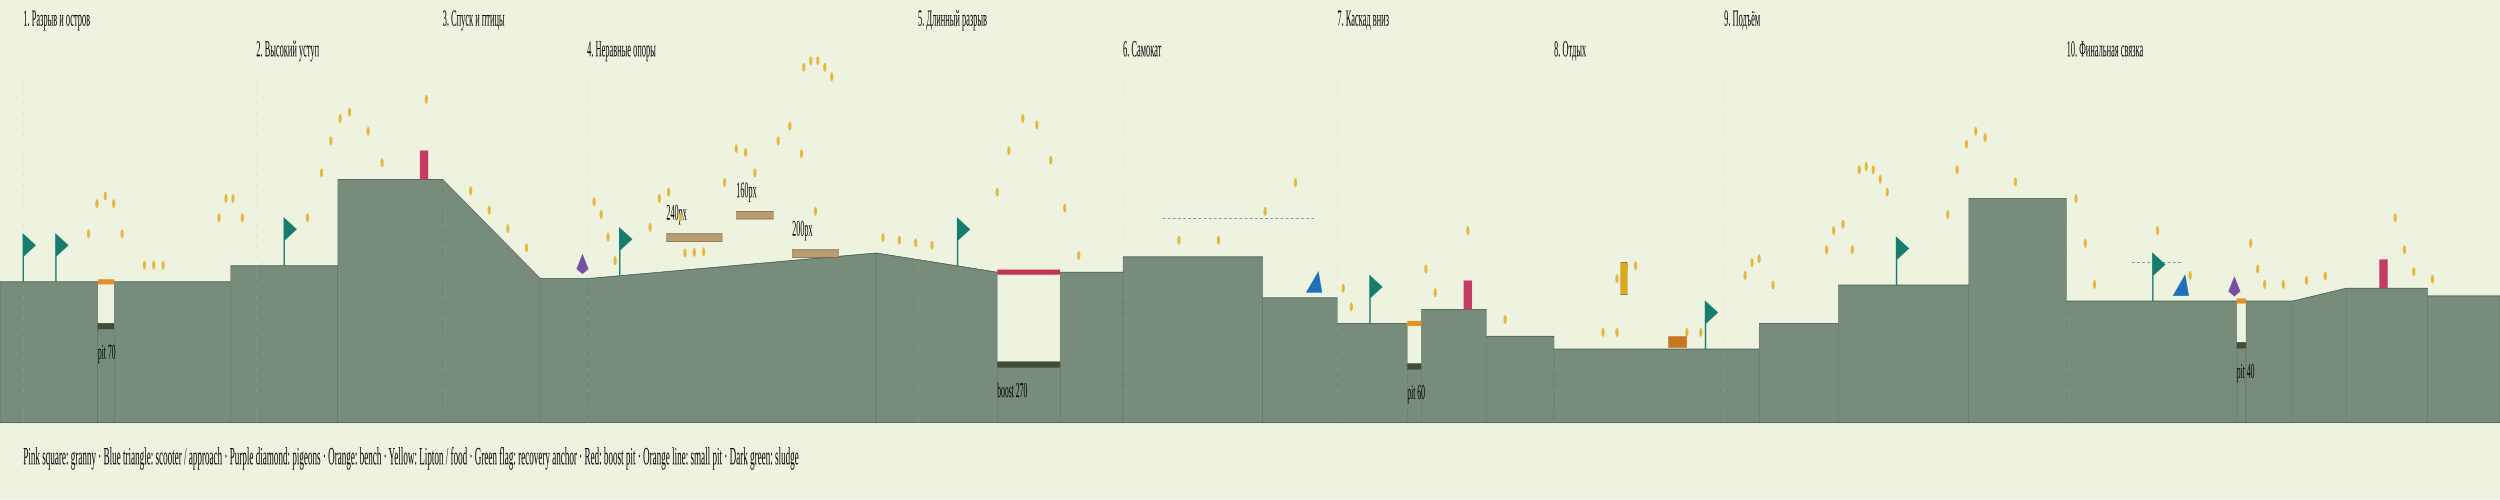
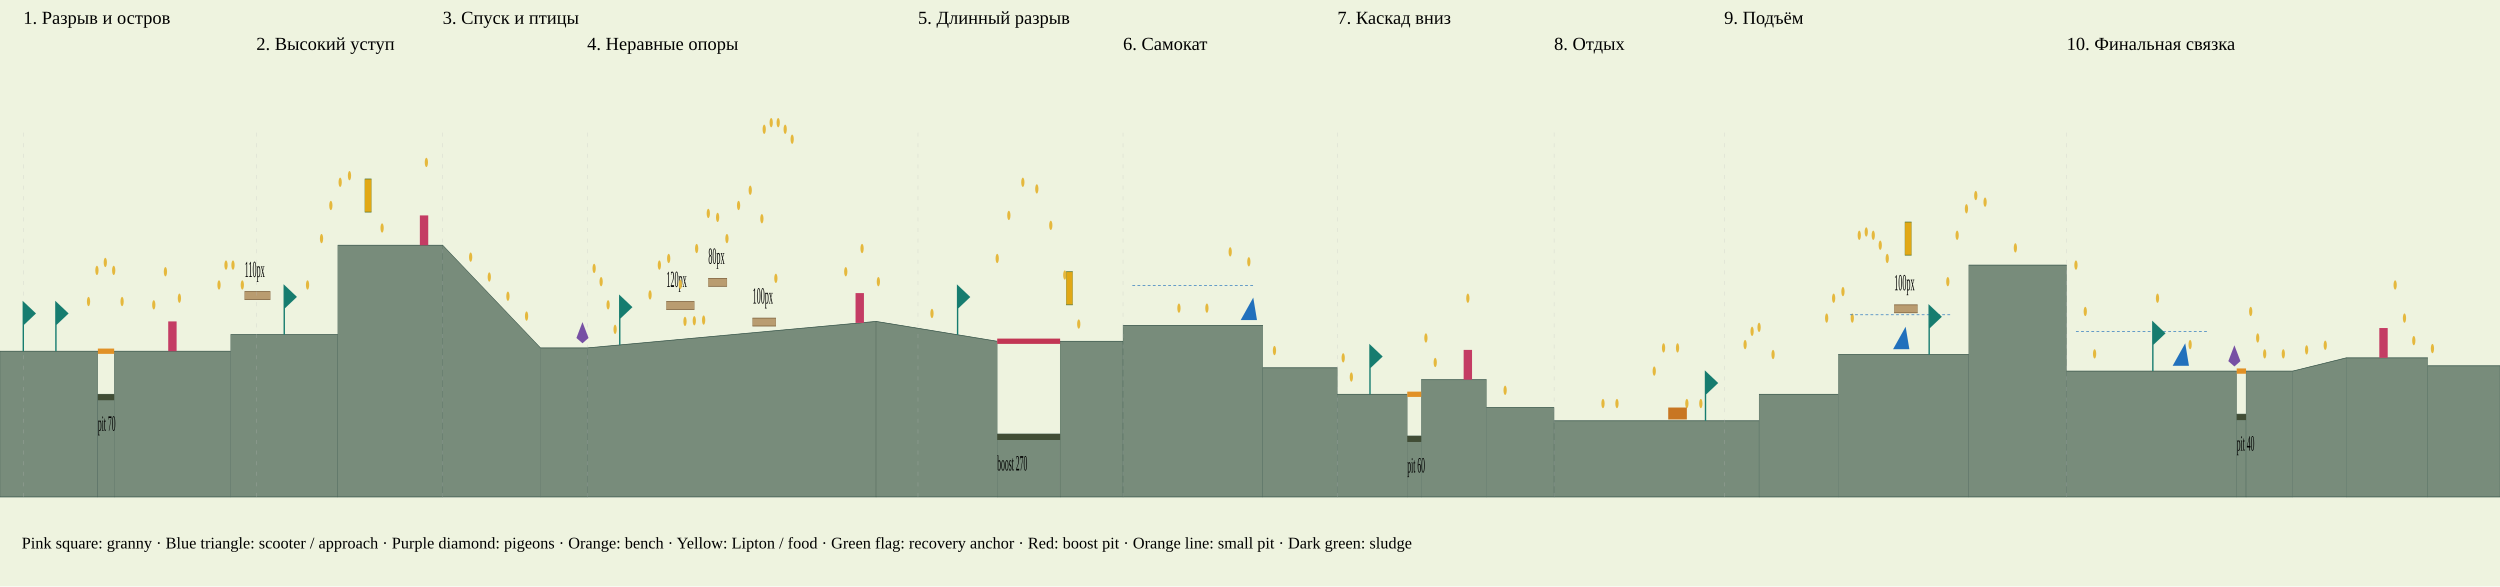
- <svg xmlns="http://www.w3.org/2000/svg" width="2302" height="460" viewBox="0 0 10730 780" preserveAspectRatio="none">
+ <svg xmlns="http://www.w3.org/2000/svg" width="2302" height="540" viewBox="0 0 2302 540">
  <rect width="100%" height="100%" fill="#eef3df" />
-   <path d="M0,440L420,440V660H0Z" fill="#788c7b" stroke="#29483e" />
-   <path d="M420,505L490,505V660H420Z" fill="#788c7b" stroke="#29483e" />
-   <path d="M490,440L990,440V660H490Z" fill="#788c7b" stroke="#29483e" />
-   <path d="M990,415L1450,415V660H990Z" fill="#788c7b" stroke="#29483e" />
-   <path d="M1450,280L1900,280V660H1450Z" fill="#788c7b" stroke="#29483e" />
-   <path d="M1900,280L2320,435V660H1900Z" fill="#788c7b" stroke="#29483e" />
-   <path d="M2320,435L2520,435V660H2320Z" fill="#788c7b" stroke="#29483e" />
-   <path d="M2520,435L3760,395V660H2520Z" fill="#788c7b" stroke="#29483e" />
-   <path d="M3760,395L4280,425V660H3760Z" fill="#788c7b" stroke="#29483e" />
-   <path d="M4280,565L4550,565V660H4280Z" fill="#788c7b" stroke="#29483e" />
-   <path d="M4550,425L4820,425V660H4550Z" fill="#788c7b" stroke="#29483e" />
-   <path d="M4820,401L5420,401V660H4820Z" fill="#788c7b" stroke="#29483e" />
-   <path d="M5420,465L5740,465V660H5420Z" fill="#788c7b" stroke="#29483e" />
-   <path d="M5740,505L6040,505V660H5740Z" fill="#788c7b" stroke="#29483e" />
-   <path d="M6040,568L6100,568V660H6040Z" fill="#788c7b" stroke="#29483e" />
-   <path d="M6100,483L6380,483V660H6100Z" fill="#788c7b" stroke="#29483e" />
-   <path d="M6380,525L6670,525V660H6380Z" fill="#788c7b" stroke="#29483e" />
-   <path d="M6670,545L7550,545V660H6670Z" fill="#788c7b" stroke="#29483e" />
-   <path d="M7550,505L7890,505V660H7550Z" fill="#788c7b" stroke="#29483e" />
-   <path d="M7890,445L8450,445V660H7890Z" fill="#788c7b" stroke="#29483e" />
-   <path d="M8450,310L8870,310V660H8450Z" fill="#788c7b" stroke="#29483e" />
-   <path d="M8870,470L9600,470V660H8870Z" fill="#788c7b" stroke="#29483e" />
-   <path d="M9600,535L9640,535V660H9600Z" fill="#788c7b" stroke="#29483e" />
-   <path d="M9640,470L9840,470V660H9640Z" fill="#788c7b" stroke="#29483e" />
-   <path d="M9840,470L10070,450V660H9840Z" fill="#788c7b" stroke="#29483e" />
-   <path d="M10070,450L10420,450V660H10070Z" fill="#788c7b" stroke="#29483e" />
-   <path d="M10420,462L10730,462V660H10420Z" fill="#788c7b" stroke="#29483e" />
-   <rect x="420" y="505" width="70" height="9" fill="#414d35" />
-   <path d="M420,440h70" stroke="#e19126" stroke-width="8" />
-   <text x="420" y="560" font-size="33">pit 70</text>
-   <rect x="4280" y="565" width="270" height="9" fill="#414d35" />
-   <path d="M4280,424.942h270" stroke="#c23654" stroke-width="8" />
-   <text x="4280" y="620" font-size="33">boost 270</text>
-   <rect x="6040" y="568" width="60" height="9" fill="#414d35" />
-   <path d="M6040,505h60" stroke="#e19126" stroke-width="8" />
-   <text x="6040" y="623" font-size="33">pit 60</text>
-   <rect x="9600" y="535" width="40" height="9" fill="#414d35" />
-   <path d="M9600,470h40" stroke="#e19126" stroke-width="8" />
-   <text x="9600" y="590" font-size="33">pit 40</text>
-   <rect x="2860" y="365" width="240" height="12" fill="#b99c70" stroke="#70512c" />
-   <text x="2860" y="343" font-size="35">240px</text>
-   <rect x="3160" y="330" width="160" height="12" fill="#b99c70" stroke="#70512c" />
-   <text x="3160" y="308" font-size="35">160px</text>
-   <rect x="3400" y="390" width="200" height="12" fill="#b99c70" stroke="#70512c" />
-   <text x="3400" y="368" font-size="35">200px</text>
-   <text x="100" y="40" font-size="36">1. Разрыв и остров</text>
-   <path d="M100,110V660" stroke="#bbb" stroke-dasharray="6 10" />
-   <text x="1100" y="88" font-size="36">2. Высокий уступ</text>
-   <path d="M1100,110V660" stroke="#bbb" stroke-dasharray="6 10" />
-   <text x="1900" y="40" font-size="36">3. Спуск и птицы</text>
-   <path d="M1900,110V660" stroke="#bbb" stroke-dasharray="6 10" />
-   <text x="2520" y="88" font-size="36">4. Неравные опоры</text>
-   <path d="M2520,110V660" stroke="#bbb" stroke-dasharray="6 10" />
-   <text x="3940" y="40" font-size="36">5. Длинный разрыв</text>
-   <path d="M3940,110V660" stroke="#bbb" stroke-dasharray="6 10" />
-   <text x="4820" y="88" font-size="36">6. Самокат</text>
-   <path d="M4820,110V660" stroke="#bbb" stroke-dasharray="6 10" />
-   <text x="5740" y="40" font-size="36">7. Каскад вниз</text>
-   <path d="M5740,110V660" stroke="#bbb" stroke-dasharray="6 10" />
-   <text x="6670" y="88" font-size="36">8. Отдых</text>
-   <path d="M6670,110V660" stroke="#bbb" stroke-dasharray="6 10" />
-   <text x="7400" y="40" font-size="36">9. Подъём</text>
-   <path d="M7400,110V660" stroke="#bbb" stroke-dasharray="6 10" />
-   <text x="8870" y="88" font-size="36">10. Финальная связка</text>
-   <path d="M8870,110V660" stroke="#bbb" stroke-dasharray="6 10" />
-   <circle cx="380" cy="365" r="7" fill="#e5b83d" />
-   <circle cx="416" cy="318" r="7" fill="#e5b83d" />
-   <circle cx="452" cy="306" r="7" fill="#e5b83d" />
-   <circle cx="488" cy="318" r="7" fill="#e5b83d" />
-   <circle cx="524" cy="365" r="7" fill="#e5b83d" />
-   <circle cx="620" cy="414" r="7" fill="#e5b83d" />
-   <circle cx="660" cy="414" r="7" fill="#e5b83d" />
-   <circle cx="700" cy="414" r="7" fill="#e5b83d" />
-   <circle cx="940" cy="340" r="7" fill="#e5b83d" />
-   <circle cx="970" cy="310" r="7" fill="#e5b83d" />
-   <circle cx="1000" cy="310" r="7" fill="#e5b83d" />
-   <circle cx="1040" cy="340" r="7" fill="#e5b83d" />
-   <circle cx="1320" cy="340" r="7" fill="#e5b83d" />
-   <circle cx="1380" cy="270" r="7" fill="#e5b83d" />
-   <circle cx="1420" cy="220" r="7" fill="#e5b83d" />
-   <circle cx="1460" cy="185" r="7" fill="#e5b83d" />
-   <circle cx="1500" cy="175" r="7" fill="#e5b83d" />
-   <circle cx="1580" cy="205" r="7" fill="#e5b83d" />
-   <circle cx="1640" cy="254" r="7" fill="#e5b83d" />
-   <circle cx="1830" cy="155" r="7" fill="#e5b83d" />
-   <circle cx="2020" cy="298" r="7" fill="#e5b83d" />
-   <circle cx="2100" cy="328" r="7" fill="#e5b83d" />
-   <circle cx="2180" cy="357" r="7" fill="#e5b83d" />
-   <circle cx="2260" cy="387" r="7" fill="#e5b83d" />
-   <circle cx="2550" cy="315" r="7" fill="#e5b83d" />
-   <circle cx="2580" cy="335" r="7" fill="#e5b83d" />
-   <circle cx="2610" cy="370" r="7" fill="#e5b83d" />
-   <circle cx="2640" cy="407" r="7" fill="#e5b83d" />
-   <circle cx="2790" cy="355" r="7" fill="#e5b83d" />
-   <circle cx="2830" cy="310" r="7" fill="#e5b83d" />
-   <circle cx="2870" cy="300" r="7" fill="#e5b83d" />
-   <circle cx="2920" cy="339" r="7" fill="#e5b83d" />
-   <circle cx="3110" cy="285" r="7" fill="#e5b83d" />
-   <circle cx="3160" cy="232" r="7" fill="#e5b83d" />
-   <circle cx="3200" cy="238" r="7" fill="#e5b83d" />
-   <circle cx="3240" cy="270" r="7" fill="#e5b83d" />
-   <circle cx="3340" cy="220" r="7" fill="#e5b83d" />
-   <circle cx="3390" cy="197" r="7" fill="#e5b83d" />
-   <circle cx="3440" cy="240" r="7" fill="#e5b83d" />
-   <circle cx="3500" cy="330" r="7" fill="#e5b83d" />
-   <circle cx="3450" cy="105" r="7" fill="#e5b83d" />
-   <circle cx="3480" cy="95" r="7" fill="#e5b83d" />
-   <circle cx="3510" cy="95" r="7" fill="#e5b83d" />
-   <circle cx="3540" cy="105" r="7" fill="#e5b83d" />
-   <circle cx="3570" cy="120" r="7" fill="#e5b83d" />
-   <circle cx="2940" cy="395" r="7" fill="#e5b83d" />
-   <circle cx="2980" cy="394" r="7" fill="#e5b83d" />
-   <circle cx="3020" cy="393" r="7" fill="#e5b83d" />
-   <circle cx="3790" cy="371" r="7" fill="#e5b83d" />
-   <circle cx="3860" cy="375" r="7" fill="#e5b83d" />
-   <circle cx="3930" cy="379" r="7" fill="#e5b83d" />
-   <circle cx="4000" cy="383" r="7" fill="#e5b83d" />
-   <circle cx="4280" cy="300" r="7" fill="#e5b83d" />
-   <circle cx="4330" cy="235" r="7" fill="#e5b83d" />
-   <circle cx="4390" cy="185" r="7" fill="#e5b83d" />
-   <circle cx="4450" cy="195" r="7" fill="#e5b83d" />
-   <circle cx="4510" cy="250" r="7" fill="#e5b83d" />
-   <circle cx="4570" cy="325" r="7" fill="#e5b83d" />
-   <circle cx="4630" cy="399" r="7" fill="#e5b83d" />
-   <circle cx="5060" cy="375" r="7" fill="#e5b83d" />
-   <circle cx="5230" cy="375" r="7" fill="#e5b83d" />
-   <circle cx="5430" cy="330" r="7" fill="#e5b83d" />
-   <circle cx="5560" cy="285" r="7" fill="#e5b83d" />
-   <circle cx="5650" cy="439" r="7" fill="#e5b83d" />
-   <circle cx="5765" cy="450" r="7" fill="#e5b83d" />
-   <circle cx="5800" cy="479" r="7" fill="#e5b83d" />
-   <circle cx="6120" cy="420" r="7" fill="#e5b83d" />
-   <circle cx="6160" cy="457" r="7" fill="#e5b83d" />
-   <circle cx="6300" cy="360" r="7" fill="#e5b83d" />
-   <circle cx="6460" cy="499" r="7" fill="#e5b83d" />
-   <circle cx="6880" cy="519" r="7" fill="#e5b83d" />
-   <circle cx="6940" cy="519" r="7" fill="#e5b83d" />
-   <circle cx="6940" cy="435" r="7" fill="#e5b83d" />
-   <circle cx="6980" cy="415" r="7" fill="#e5b83d" />
-   <circle cx="7020" cy="415" r="7" fill="#e5b83d" />
-   <circle cx="7240" cy="519" r="7" fill="#e5b83d" />
-   <circle cx="7300" cy="519" r="7" fill="#e5b83d" />
-   <circle cx="7490" cy="430" r="7" fill="#e5b83d" />
-   <circle cx="7520" cy="410" r="7" fill="#e5b83d" />
-   <circle cx="7550" cy="404" r="7" fill="#e5b83d" />
-   <circle cx="7610" cy="445" r="7" fill="#e5b83d" />
-   <circle cx="7840" cy="390" r="7" fill="#e5b83d" />
-   <circle cx="7870" cy="360" r="7" fill="#e5b83d" />
-   <circle cx="7910" cy="350" r="7" fill="#e5b83d" />
-   <circle cx="7950" cy="390" r="7" fill="#e5b83d" />
-   <circle cx="7980" cy="265" r="7" fill="#e5b83d" />
-   <circle cx="8010" cy="260" r="7" fill="#e5b83d" />
-   <circle cx="8040" cy="265" r="7" fill="#e5b83d" />
-   <circle cx="8070" cy="280" r="7" fill="#e5b83d" />
-   <circle cx="8100" cy="300" r="7" fill="#e5b83d" />
-   <circle cx="8360" cy="335" r="7" fill="#e5b83d" />
-   <circle cx="8400" cy="265" r="7" fill="#e5b83d" />
-   <circle cx="8440" cy="225" r="7" fill="#e5b83d" />
-   <circle cx="8480" cy="205" r="7" fill="#e5b83d" />
-   <circle cx="8520" cy="215" r="7" fill="#e5b83d" />
-   <circle cx="8650" cy="284" r="7" fill="#e5b83d" />
-   <circle cx="8910" cy="310" r="7" fill="#e5b83d" />
-   <circle cx="8950" cy="380" r="7" fill="#e5b83d" />
-   <circle cx="8990" cy="444" r="7" fill="#e5b83d" />
-   <circle cx="9260" cy="360" r="7" fill="#e5b83d" />
-   <circle cx="9400" cy="430" r="7" fill="#e5b83d" />
-   <circle cx="9660" cy="380" r="7" fill="#e5b83d" />
-   <circle cx="9690" cy="420" r="7" fill="#e5b83d" />
-   <circle cx="9720" cy="444" r="7" fill="#e5b83d" />
-   <circle cx="9800" cy="444" r="7" fill="#e5b83d" />
-   <circle cx="9900" cy="438" r="7" fill="#e5b83d" />
-   <circle cx="9980" cy="431" r="7" fill="#e5b83d" />
-   <circle cx="10280" cy="340" r="7" fill="#e5b83d" />
-   <circle cx="10320" cy="390" r="7" fill="#e5b83d" />
-   <circle cx="10360" cy="424" r="7" fill="#e5b83d" />
-   <circle cx="10440" cy="436" r="7" fill="#e5b83d" />
-   <rect x="1802" y="235" width="36" height="45" fill="#c43c64" />
-   <rect x="6282" y="438" width="36" height="45" fill="#c43c64" />
-   <rect x="10212" y="405" width="36" height="45" fill="#c43c64" />
-   <path d="M5605,457h70l-16,-34z" fill="#2170bc" />
-   <path d="M4990,341h650" stroke="#2170bc" stroke-dasharray="12 10" />
-   <path d="M9325,462h70l-16,-34z" fill="#2170bc" />
-   <path d="M9150,410h210" stroke="#2170bc" stroke-dasharray="12 10" />
-   <path d="M2474,420l26,-24 26,24 -26,8z" fill="#7750a4" />
-   <path d="M9564,455l26,-24 26,24 -26,8z" fill="#7750a4" />
-   <rect x="7160" y="525" width="80" height="18" fill="#c87622" />
-   <rect x="6956" y="410" width="28" height="50" fill="#e1a815" stroke="#446d32" />
-   <path d="M100,440v-72l45,15 -45,15" fill="#167c6f" stroke="#167c6f" stroke-width="6" />
-   <path d="M240,440v-72l45,15 -45,15" fill="#167c6f" stroke="#167c6f" stroke-width="6" />
-   <path d="M1220,415v-72l45,15 -45,15" fill="#167c6f" stroke="#167c6f" stroke-width="6" />
-   <path d="M2660,430.484v-72l45,15 -45,15" fill="#167c6f" stroke="#167c6f" stroke-width="6" />
-   <path d="M4110,415.192v-72l45,15 -45,15" fill="#167c6f" stroke="#167c6f" stroke-width="6" />
-   <path d="M5880,505v-72l45,15 -45,15" fill="#167c6f" stroke="#167c6f" stroke-width="6" />
-   <path d="M7320,545v-72l45,15 -45,15" fill="#167c6f" stroke="#167c6f" stroke-width="6" />
-   <path d="M8140,445v-72l45,15 -45,15" fill="#167c6f" stroke="#167c6f" stroke-width="6" />
-   <path d="M9240,470v-72l45,15 -45,15" fill="#167c6f" stroke="#167c6f" stroke-width="6" />
-   <text x="100" y="725" font-size="39">Pink square: granny · Blue triangle: scooter / approach · Purple diamond: pigeons · Orange: bench · Yellow: Lipton / food · Green flag: recovery anchor · Red: boost pit · Orange line: small pit · Dark green: sludge</text>
+   <g transform="translate(0 55) scale(0.2145387 .61)">
+     <path d="M0,440L420,440V660H0Z" fill="#788c7b" stroke="#29483e" />
+     <path d="M420,505L490,505V660H420Z" fill="#788c7b" stroke="#29483e" />
+     <path d="M490,440L990,440V660H490Z" fill="#788c7b" stroke="#29483e" />
+     <path d="M990,415L1450,415V660H990Z" fill="#788c7b" stroke="#29483e" />
+     <path d="M1450,280L1900,280V660H1450Z" fill="#788c7b" stroke="#29483e" />
+     <path d="M1900,280L2320,435V660H1900Z" fill="#788c7b" stroke="#29483e" />
+     <path d="M2320,435L2520,435V660H2320Z" fill="#788c7b" stroke="#29483e" />
+     <path d="M2520,435L3760,395V660H2520Z" fill="#788c7b" stroke="#29483e" />
+     <path d="M3760,395L4280,425V660H3760Z" fill="#788c7b" stroke="#29483e" />
+     <path d="M4280,565L4550,565V660H4280Z" fill="#788c7b" stroke="#29483e" />
+     <path d="M4550,425L4820,425V660H4550Z" fill="#788c7b" stroke="#29483e" />
+     <path d="M4820,401L5420,401V660H4820Z" fill="#788c7b" stroke="#29483e" />
+     <path d="M5420,465L5740,465V660H5420Z" fill="#788c7b" stroke="#29483e" />
+     <path d="M5740,505L6040,505V660H5740Z" fill="#788c7b" stroke="#29483e" />
+     <path d="M6040,568L6100,568V660H6040Z" fill="#788c7b" stroke="#29483e" />
+     <path d="M6100,483L6380,483V660H6100Z" fill="#788c7b" stroke="#29483e" />
+     <path d="M6380,525L6670,525V660H6380Z" fill="#788c7b" stroke="#29483e" />
+     <path d="M6670,545L7550,545V660H6670Z" fill="#788c7b" stroke="#29483e" />
+     <path d="M7550,505L7890,505V660H7550Z" fill="#788c7b" stroke="#29483e" />
+     <path d="M7890,445L8450,445V660H7890Z" fill="#788c7b" stroke="#29483e" />
+     <path d="M8450,310L8870,310V660H8450Z" fill="#788c7b" stroke="#29483e" />
+     <path d="M8870,470L9600,470V660H8870Z" fill="#788c7b" stroke="#29483e" />
+     <path d="M9600,535L9640,535V660H9600Z" fill="#788c7b" stroke="#29483e" />
+     <path d="M9640,470L9840,470V660H9640Z" fill="#788c7b" stroke="#29483e" />
+     <path d="M9840,470L10070,450V660H9840Z" fill="#788c7b" stroke="#29483e" />
+     <path d="M10070,450L10420,450V660H10070Z" fill="#788c7b" stroke="#29483e" />
+     <path d="M10420,462L10730,462V660H10420Z" fill="#788c7b" stroke="#29483e" />
+     <rect x="420" y="505" width="70" height="9" fill="#414d35" />
+     <path d="M420,440h70" stroke="#e19126" stroke-width="8" />
+     <text x="420" y="560" font-size="33">pit 70</text>
+     <rect x="4280" y="565" width="270" height="9" fill="#414d35" />
+     <path d="M4280,424.942h270" stroke="#c23654" stroke-width="8" />
+     <text x="4280" y="620" font-size="33">boost 270</text>
+     <rect x="6040" y="568" width="60" height="9" fill="#414d35" />
+     <path d="M6040,505h60" stroke="#e19126" stroke-width="8" />
+     <text x="6040" y="623" font-size="33">pit 60</text>
+     <rect x="9600" y="535" width="40" height="9" fill="#414d35" />
+     <path d="M9600,470h40" stroke="#e19126" stroke-width="8" />
+     <text x="9600" y="590" font-size="33">pit 40</text>
+     <rect x="2860" y="365" width="120" height="12" fill="#b99c70" stroke="#70512c" />
+     <text x="2860" y="343" font-size="35">120px</text>
+     <rect x="3040" y="330" width="80" height="12" fill="#b99c70" stroke="#70512c" />
+     <text x="3040" y="308" font-size="35">80px</text>
+     <rect x="3230" y="390" width="100" height="12" fill="#b99c70" stroke="#70512c" />
+     <text x="3230" y="368" font-size="35">100px</text>
+     <rect x="1050" y="350" width="110" height="12" fill="#b99c70" stroke="#70512c" />
+     <text x="1050" y="328" font-size="35">110px</text>
+     <rect x="8130" y="370" width="100" height="12" fill="#b99c70" stroke="#70512c" />
+     <text x="8130" y="348" font-size="35">100px</text>
+     <path d="M100,110V660" stroke="#bbb" stroke-dasharray="6 10" />
+     <path d="M1100,110V660" stroke="#bbb" stroke-dasharray="6 10" />
+     <path d="M1900,110V660" stroke="#bbb" stroke-dasharray="6 10" />
+     <path d="M2520,110V660" stroke="#bbb" stroke-dasharray="6 10" />
+     <path d="M3940,110V660" stroke="#bbb" stroke-dasharray="6 10" />
+     <path d="M4820,110V660" stroke="#bbb" stroke-dasharray="6 10" />
+     <path d="M5740,110V660" stroke="#bbb" stroke-dasharray="6 10" />
+     <path d="M6670,110V660" stroke="#bbb" stroke-dasharray="6 10" />
+     <path d="M7400,110V660" stroke="#bbb" stroke-dasharray="6 10" />
+     <path d="M8870,110V660" stroke="#bbb" stroke-dasharray="6 10" />
+     <circle cx="380" cy="365" r="7" fill="#e5b83d" />
+     <circle cx="416" cy="318" r="7" fill="#e5b83d" />
+     <circle cx="452" cy="306" r="7" fill="#e5b83d" />
+     <circle cx="488" cy="318" r="7" fill="#e5b83d" />
+     <circle cx="524" cy="365" r="7" fill="#e5b83d" />
+     <circle cx="660" cy="370" r="7" fill="#e5b83d" />
+     <circle cx="710" cy="320" r="7" fill="#e5b83d" />
+     <circle cx="770" cy="360" r="7" fill="#e5b83d" />
+     <circle cx="940" cy="340" r="7" fill="#e5b83d" />
+     <circle cx="970" cy="310" r="7" fill="#e5b83d" />
+     <circle cx="1000" cy="310" r="7" fill="#e5b83d" />
+     <circle cx="1040" cy="340" r="7" fill="#e5b83d" />
+     <circle cx="1320" cy="340" r="7" fill="#e5b83d" />
+     <circle cx="1380" cy="270" r="7" fill="#e5b83d" />
+     <circle cx="1420" cy="220" r="7" fill="#e5b83d" />
+     <circle cx="1460" cy="185" r="7" fill="#e5b83d" />
+     <circle cx="1500" cy="175" r="7" fill="#e5b83d" />
+     <circle cx="1580" cy="205" r="7" fill="#e5b83d" />
+     <circle cx="1640" cy="254" r="7" fill="#e5b83d" />
+     <circle cx="1830" cy="155" r="7" fill="#e5b83d" />
+     <circle cx="2020" cy="298" r="7" fill="#e5b83d" />
+     <circle cx="2100" cy="328" r="7" fill="#e5b83d" />
+     <circle cx="2180" cy="357" r="7" fill="#e5b83d" />
+     <circle cx="2260" cy="387" r="7" fill="#e5b83d" />
+     <circle cx="2550" cy="315" r="7" fill="#e5b83d" />
+     <circle cx="2580" cy="335" r="7" fill="#e5b83d" />
+     <circle cx="2610" cy="370" r="7" fill="#e5b83d" />
+     <circle cx="2640" cy="407" r="7" fill="#e5b83d" />
+     <circle cx="2790" cy="355" r="7" fill="#e5b83d" />
+     <circle cx="2830" cy="310" r="7" fill="#e5b83d" />
+     <circle cx="2870" cy="300" r="7" fill="#e5b83d" />
+     <circle cx="2920" cy="339" r="7" fill="#e5b83d" />
+     <circle cx="2990" cy="285" r="7" fill="#e5b83d" />
+     <circle cx="3040" cy="232" r="7" fill="#e5b83d" />
+     <circle cx="3080" cy="238" r="7" fill="#e5b83d" />
+     <circle cx="3120" cy="270" r="7" fill="#e5b83d" />
+     <circle cx="3170" cy="220" r="7" fill="#e5b83d" />
+     <circle cx="3220" cy="197" r="7" fill="#e5b83d" />
+     <circle cx="3270" cy="240" r="7" fill="#e5b83d" />
+     <circle cx="3330" cy="330" r="7" fill="#e5b83d" />
+     <circle cx="3280" cy="105" r="7" fill="#e5b83d" />
+     <circle cx="3310" cy="95" r="7" fill="#e5b83d" />
+     <circle cx="3340" cy="95" r="7" fill="#e5b83d" />
+     <circle cx="3370" cy="105" r="7" fill="#e5b83d" />
+     <circle cx="3400" cy="120" r="7" fill="#e5b83d" />
+     <circle cx="2940" cy="395" r="7" fill="#e5b83d" />
+     <circle cx="2980" cy="394" r="7" fill="#e5b83d" />
+     <circle cx="3020" cy="393" r="7" fill="#e5b83d" />
+     <circle cx="3630" cy="320" r="7" fill="#e5b83d" />
+     <circle cx="3700" cy="285" r="7" fill="#e5b83d" />
+     <circle cx="3770" cy="335" r="7" fill="#e5b83d" />
+     <circle cx="4000" cy="383" r="7" fill="#e5b83d" />
+     <circle cx="4280" cy="300" r="7" fill="#e5b83d" />
+     <circle cx="4330" cy="235" r="7" fill="#e5b83d" />
+     <circle cx="4390" cy="185" r="7" fill="#e5b83d" />
+     <circle cx="4450" cy="195" r="7" fill="#e5b83d" />
+     <circle cx="4510" cy="250" r="7" fill="#e5b83d" />
+     <circle cx="4570" cy="325" r="7" fill="#e5b83d" />
+     <circle cx="4630" cy="399" r="7" fill="#e5b83d" />
+     <circle cx="5060" cy="375" r="7" fill="#e5b83d" />
+     <circle cx="5180" cy="375" r="7" fill="#e5b83d" />
+     <circle cx="5280" cy="290" r="7" fill="#e5b83d" />
+     <circle cx="5360" cy="305" r="7" fill="#e5b83d" />
+     <circle cx="5470" cy="439" r="7" fill="#e5b83d" />
+     <circle cx="5765" cy="450" r="7" fill="#e5b83d" />
+     <circle cx="5800" cy="479" r="7" fill="#e5b83d" />
+     <circle cx="6120" cy="420" r="7" fill="#e5b83d" />
+     <circle cx="6160" cy="457" r="7" fill="#e5b83d" />
+     <circle cx="6300" cy="360" r="7" fill="#e5b83d" />
+     <circle cx="6460" cy="499" r="7" fill="#e5b83d" />
+     <circle cx="6880" cy="519" r="7" fill="#e5b83d" />
+     <circle cx="6940" cy="519" r="7" fill="#e5b83d" />
+     <circle cx="7100" cy="470" r="7" fill="#e5b83d" />
+     <circle cx="7140" cy="435" r="7" fill="#e5b83d" />
+     <circle cx="7200" cy="435" r="7" fill="#e5b83d" />
+     <circle cx="7240" cy="519" r="7" fill="#e5b83d" />
+     <circle cx="7300" cy="519" r="7" fill="#e5b83d" />
+     <circle cx="7490" cy="430" r="7" fill="#e5b83d" />
+     <circle cx="7520" cy="410" r="7" fill="#e5b83d" />
+     <circle cx="7550" cy="404" r="7" fill="#e5b83d" />
+     <circle cx="7610" cy="445" r="7" fill="#e5b83d" />
+     <circle cx="7840" cy="390" r="7" fill="#e5b83d" />
+     <circle cx="7870" cy="360" r="7" fill="#e5b83d" />
+     <circle cx="7910" cy="350" r="7" fill="#e5b83d" />
+     <circle cx="7950" cy="390" r="7" fill="#e5b83d" />
+     <circle cx="7980" cy="265" r="7" fill="#e5b83d" />
+     <circle cx="8010" cy="260" r="7" fill="#e5b83d" />
+     <circle cx="8040" cy="265" r="7" fill="#e5b83d" />
+     <circle cx="8070" cy="280" r="7" fill="#e5b83d" />
+     <circle cx="8100" cy="300" r="7" fill="#e5b83d" />
+     <circle cx="8360" cy="335" r="7" fill="#e5b83d" />
+     <circle cx="8400" cy="265" r="7" fill="#e5b83d" />
+     <circle cx="8440" cy="225" r="7" fill="#e5b83d" />
+     <circle cx="8480" cy="205" r="7" fill="#e5b83d" />
+     <circle cx="8520" cy="215" r="7" fill="#e5b83d" />
+     <circle cx="8650" cy="284" r="7" fill="#e5b83d" />
+     <circle cx="8910" cy="310" r="7" fill="#e5b83d" />
+     <circle cx="8950" cy="380" r="7" fill="#e5b83d" />
+     <circle cx="8990" cy="444" r="7" fill="#e5b83d" />
+     <circle cx="9260" cy="360" r="7" fill="#e5b83d" />
+     <circle cx="9400" cy="430" r="7" fill="#e5b83d" />
+     <circle cx="9660" cy="380" r="7" fill="#e5b83d" />
+     <circle cx="9690" cy="420" r="7" fill="#e5b83d" />
+     <circle cx="9720" cy="444" r="7" fill="#e5b83d" />
+     <circle cx="9800" cy="444" r="7" fill="#e5b83d" />
+     <circle cx="9900" cy="438" r="7" fill="#e5b83d" />
+     <circle cx="9980" cy="431" r="7" fill="#e5b83d" />
+     <circle cx="10280" cy="340" r="7" fill="#e5b83d" />
+     <circle cx="10320" cy="390" r="7" fill="#e5b83d" />
+     <circle cx="10360" cy="424" r="7" fill="#e5b83d" />
+     <circle cx="10440" cy="436" r="7" fill="#e5b83d" />
+     <rect x="1802" y="235" width="36" height="45" fill="#c43c64" />
+     <rect x="6282" y="438" width="36" height="45" fill="#c43c64" />
+     <rect x="10212" y="405" width="36" height="45" fill="#c43c64" />
+     <rect x="722" y="395" width="36" height="45" fill="#c43c64" />
+     <rect x="3672" y="352.258" width="36" height="45" fill="#c43c64" />
+     <path d="M5325,393h70l-16,-34z" fill="#2170bc" />
+     <path d="M4860,341h520" stroke="#2170bc" stroke-dasharray="12 10" />
+     <path d="M9325,462h70l-16,-34z" fill="#2170bc" />
+     <path d="M8910,410h570" stroke="#2170bc" stroke-dasharray="12 10" />
+     <path d="M8125,437h70l-16,-34z" fill="#2170bc" />
+     <path d="M7940,385h440" stroke="#2170bc" stroke-dasharray="12 10" />
+     <path d="M2474,420l26,-24 26,24 -26,8z" fill="#7750a4" />
+     <path d="M9564,455l26,-24 26,24 -26,8z" fill="#7750a4" />
+     <rect x="7160" y="525" width="80" height="18" fill="#c87622" />
+     <rect x="1566" y="180" width="28" height="50" fill="#e1a815" stroke="#446d32" />
+     <rect x="4576" y="320" width="28" height="50" fill="#e1a815" stroke="#446d32" />
+     <rect x="8176" y="245" width="28" height="50" fill="#e1a815" stroke="#446d32" />
+     <path d="M100,440v-72l45,15 -45,15" fill="#167c6f" stroke="#167c6f" stroke-width="6" />
+     <path d="M240,440v-72l45,15 -45,15" fill="#167c6f" stroke="#167c6f" stroke-width="6" />
+     <path d="M1220,415v-72l45,15 -45,15" fill="#167c6f" stroke="#167c6f" stroke-width="6" />
+     <path d="M2660,430.484v-72l45,15 -45,15" fill="#167c6f" stroke="#167c6f" stroke-width="6" />
+     <path d="M4110,415.192v-72l45,15 -45,15" fill="#167c6f" stroke="#167c6f" stroke-width="6" />
+     <path d="M5880,505v-72l45,15 -45,15" fill="#167c6f" stroke="#167c6f" stroke-width="6" />
+     <path d="M7320,545v-72l45,15 -45,15" fill="#167c6f" stroke="#167c6f" stroke-width="6" />
+     <path d="M8280,445v-72l45,15 -45,15" fill="#167c6f" stroke="#167c6f" stroke-width="6" />
+     <path d="M9240,470v-72l45,15 -45,15" fill="#167c6f" stroke="#167c6f" stroke-width="6" />
+   </g>
+   <text x="21.454" y="22" font-size="17">1. Разрыв и остров</text>
+   <text x="235.993" y="46" font-size="17">2. Высокий уступ</text>
+   <text x="407.623" y="22" font-size="17">3. Спуск и птицы</text>
+   <text x="540.637" y="46" font-size="17">4. Неравные опоры</text>
+   <text x="845.282" y="22" font-size="17">5. Длинный разрыв</text>
+   <text x="1034.076" y="46" font-size="17">6. Самокат</text>
+   <text x="1231.452" y="22" font-size="17">7. Каскад вниз</text>
+   <text x="1430.973" y="46" font-size="17">8. Отдых</text>
+   <text x="1587.586" y="22" font-size="17">9. Подъём</text>
+   <text x="1902.958" y="46" font-size="17">10. Финальная связка</text>
+   <text x="20" y="505" font-size="15">Pink square: granny · Blue triangle: scooter / approach · Purple diamond: pigeons · Orange: bench · Yellow: Lipton / food · Green flag: recovery anchor · Red: boost pit · Orange line: small pit · Dark green: sludge</text>
</svg>
